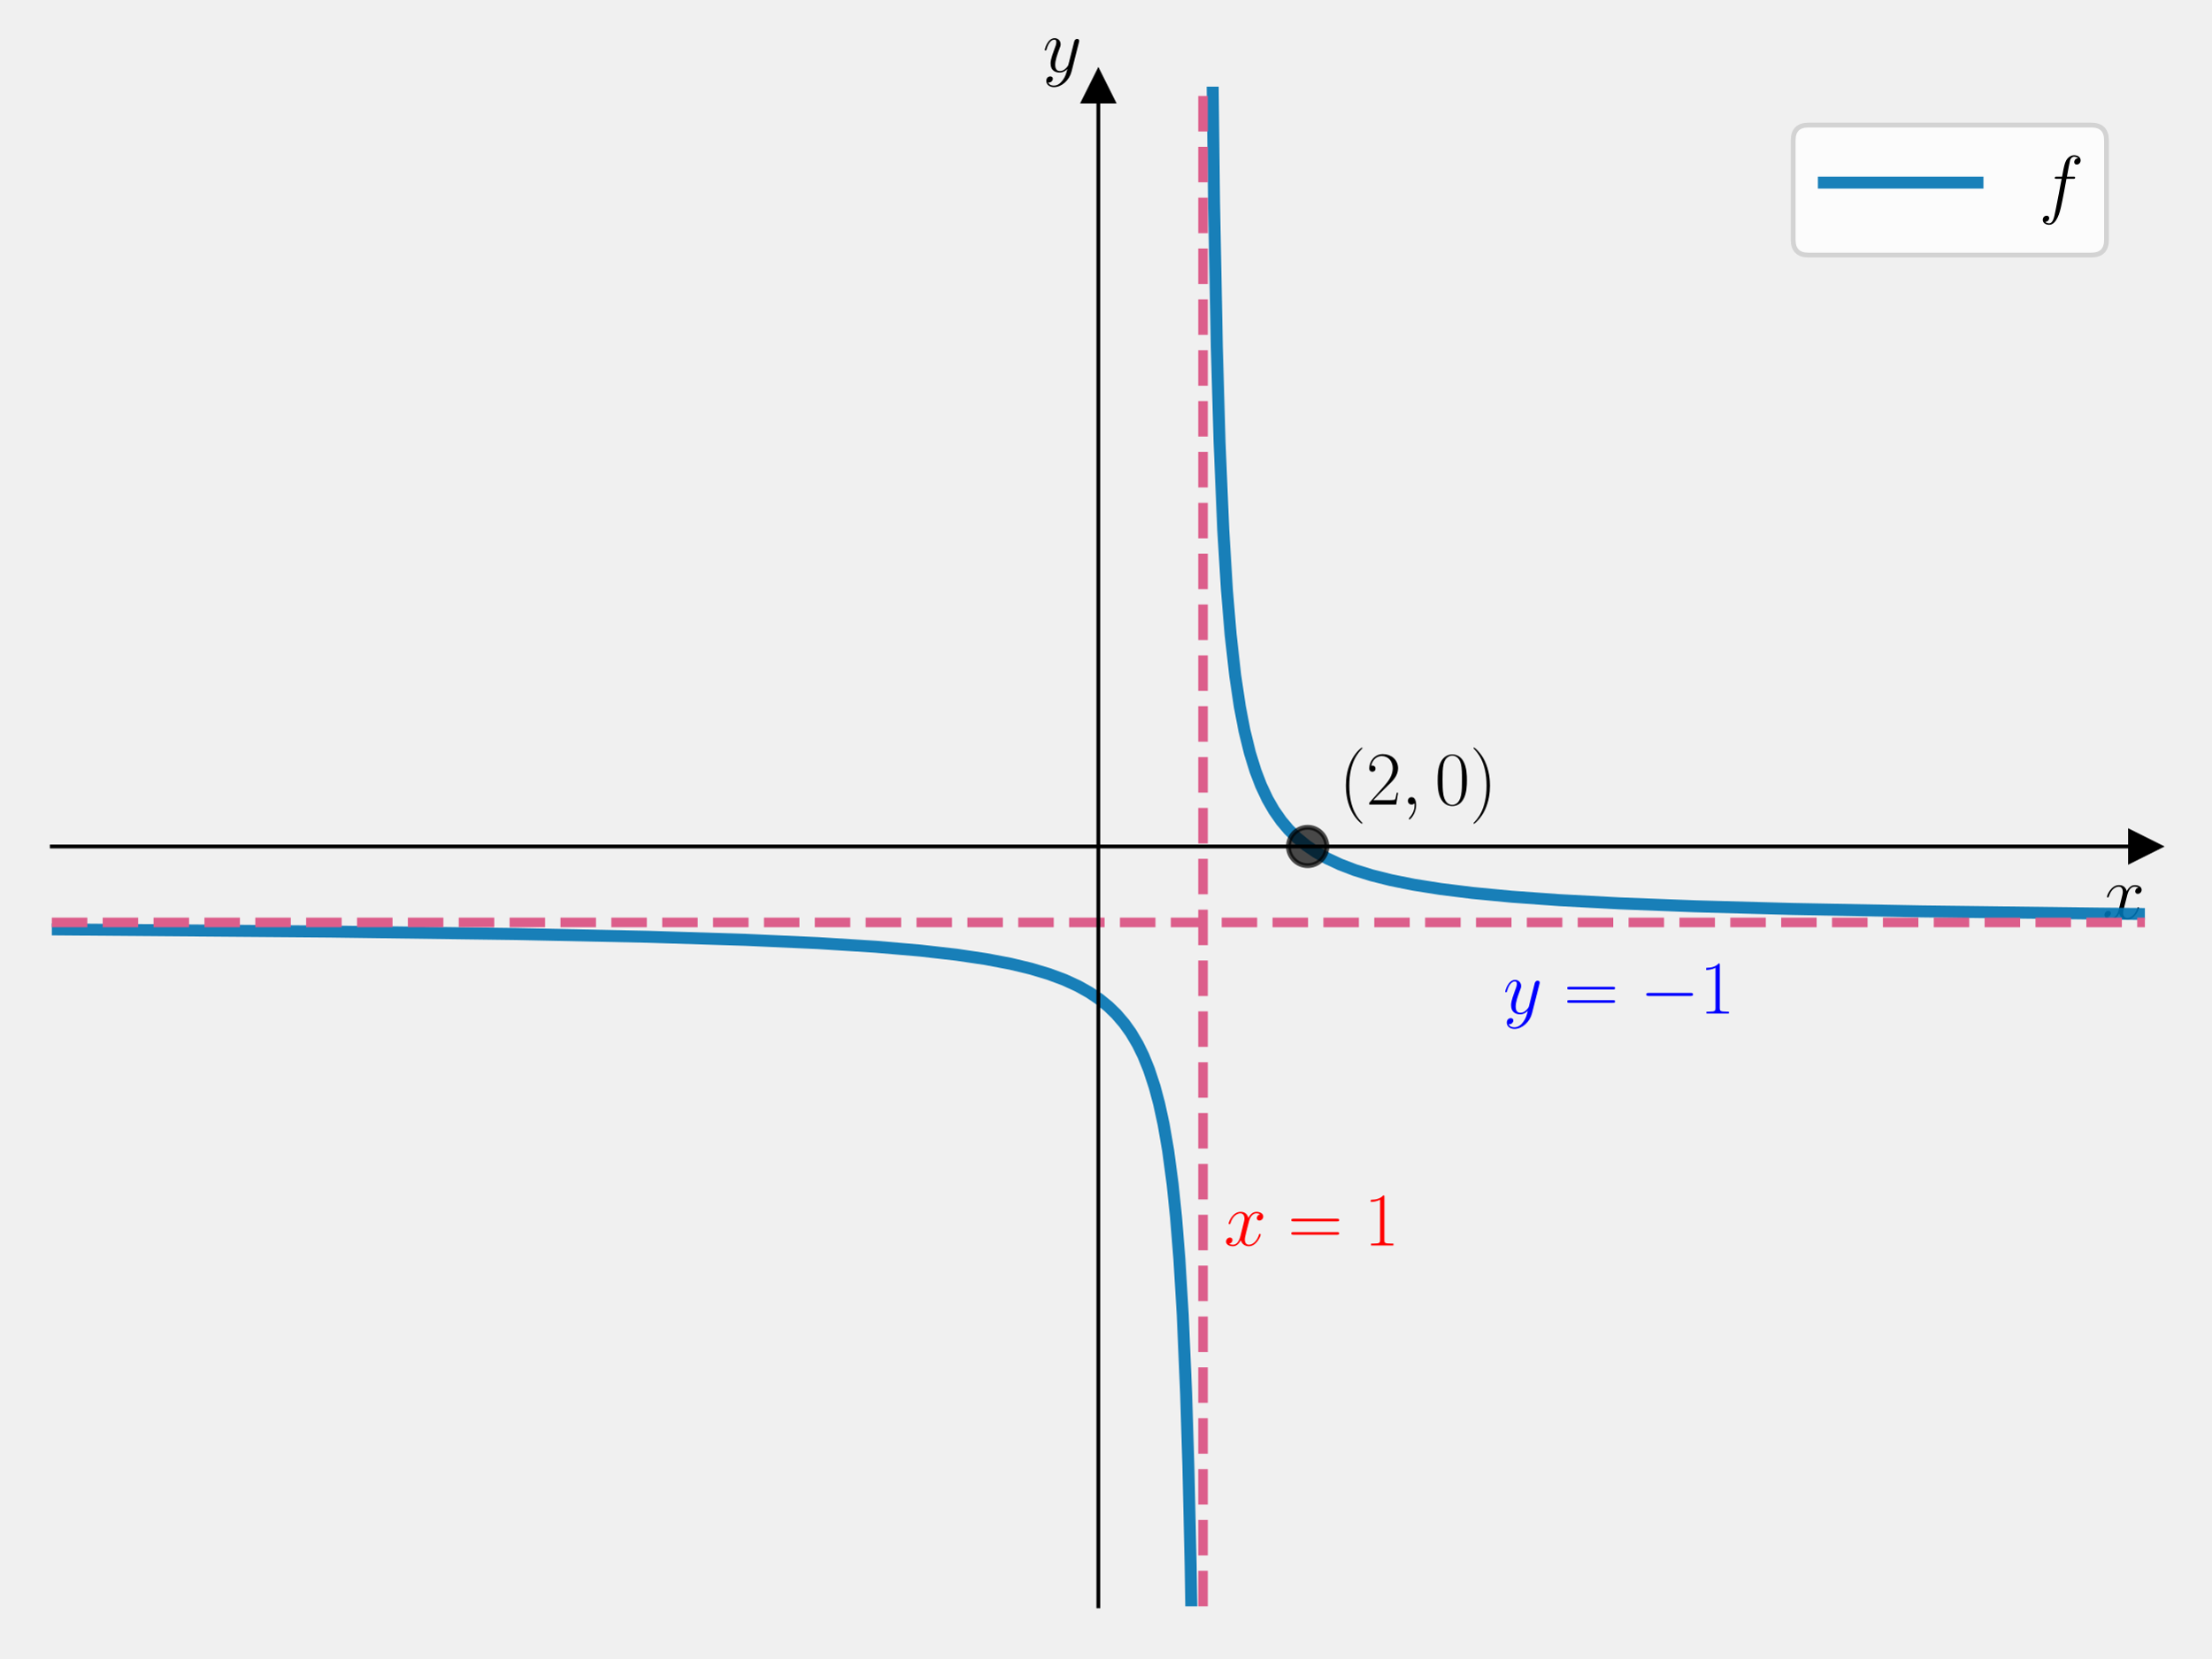
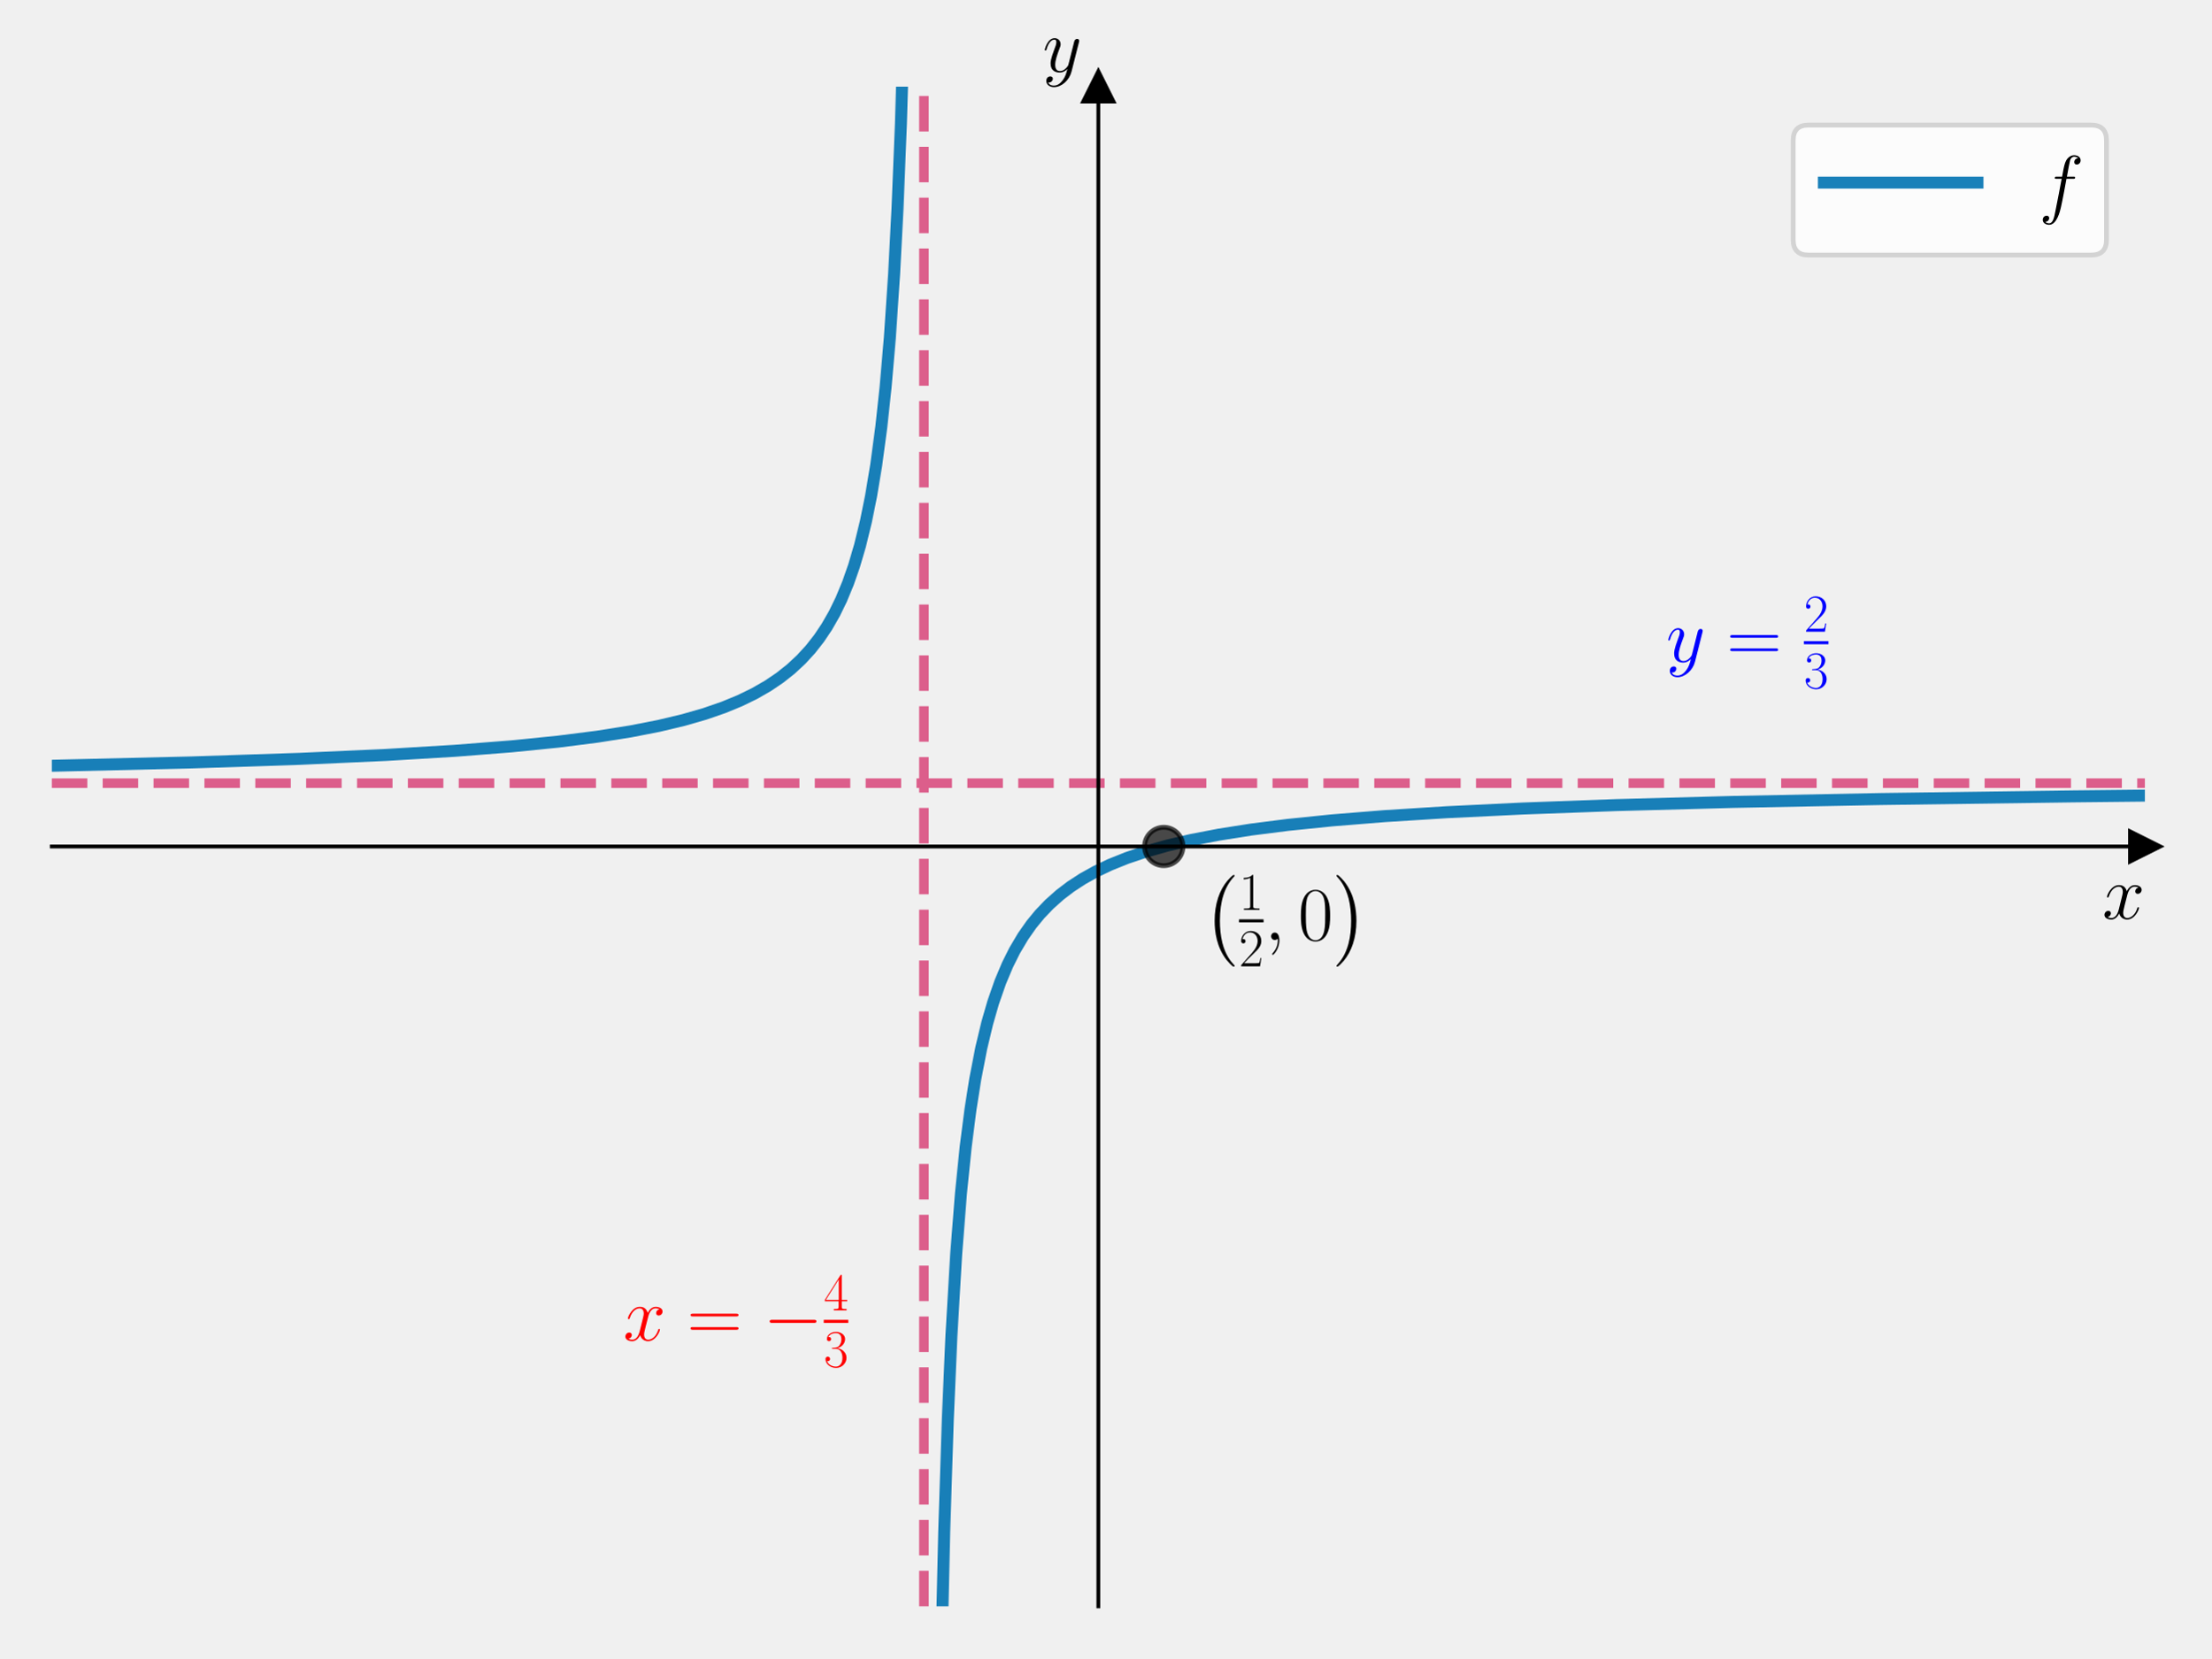
<svg xmlns="http://www.w3.org/2000/svg" xmlns:xlink="http://www.w3.org/1999/xlink" width="460.8pt" height="345.6pt" viewBox="0 0 460.8 345.6" version="1.1">
  <defs>
    <style type="text/css">*{stroke-linejoin: round; stroke-linecap: butt}</style>
  </defs>
  <g id="figure_1">
    <g id="patch_1">
      <path d="M 0 345.6  L 460.8 345.6  L 460.8 0  L 0 0  L 0 345.6  z " style="fill: none" />
    </g>
    <g id="axes_1">
      <g id="patch_2">
        <path d="M 10.8 334.8  L 447 334.8  L 447 18.065  L 10.8 18.065  L 10.8 334.8  z " style="fill: none" />
      </g>
      <g id="matplotlib.axis_1">
        <g id="text_1">
          <g transform="translate(438.1306 191.5019) scale(0.16 -0.16)">
            <defs>
              <path id="CMMI12-78" d="M 3034 2606  C 2829 2567 2752 2414 2752 2293  C 2752 2139 2874 2088 2963 2088  C 3155 2088 3290 2254 3290 2427  C 3290 2695 2982 2816 2714 2816  C 2323 2816 2106 2433 2048 2312  C 1901 2816 1504 2816 1389 2816  C 736 2816 390 1980 390 1839  C 390 1814 416 1782 461 1782  C 512 1782 525 1820 538 1846  C 755 2555 1184 2689 1370 2689  C 1658 2689 1715 2420 1715 2267  C 1715 2127 1677 1980 1600 1673  L 1382 798  C 1286 415 1101 64 762 64  C 730 64 570 64 435 147  C 666 192 717 383 717 460  C 717 588 621 664 499 664  C 346 664 179 530 179 326  C 179 57 480 -64 755 -64  C 1062 -64 1280 179 1414 441  C 1517 64 1837 -64 2074 -64  C 2726 -64 3072 773 3072 913  C 3072 945 3046 971 3008 971  C 2950 971 2944 939 2925 888  C 2752 326 2381 64 2093 64  C 1869 64 1747 230 1747 492  C 1747 632 1773 734 1875 1156  L 2099 2024  C 2195 2408 2413 2689 2707 2689  C 2720 2689 2899 2689 3034 2606  z " transform="scale(0.015625)" />
            </defs>
            <use xlink:href="#CMMI12-78" transform="scale(0.996264)" />
          </g>
        </g>
      </g>
      <g id="matplotlib.axis_2">
        <g id="text_2">
          <g transform="translate(217.2897 14.96506) scale(0.16 -0.16)">
            <defs>
              <path id="CMMI12-79" d="M 1683 -700  C 1510 -939 1261 -1152 947 -1152  C 870 -1152 563 -1152 467 -889  C 486 -895 518 -895 531 -895  C 723 -895 851 -729 851 -582  C 851 -435 730 -384 634 -384  C 531 -384 307 -458 307 -759  C 307 -1071 582 -1286 947 -1286  C 1587 -1286 2234 -700 2413 6  L 3040 2485  C 3046 2517 3059 2556 3059 2594  C 3059 2689 2982 2753 2886 2753  C 2829 2753 2694 2727 2643 2535  L 2170 658  C 2138 543 2138 530 2086 460  C 1958 281 1747 64 1440 64  C 1082 64 1050 415 1050 588  C 1050 952 1222 1443 1395 1903  C 1466 2088 1504 2178 1504 2305  C 1504 2574 1312 2816 998 2816  C 410 2816 173 1890 173 1839  C 173 1814 198 1782 243 1782  C 301 1782 307 1807 333 1897  C 486 2433 730 2689 979 2689  C 1037 2689 1146 2689 1146 2478  C 1146 2312 1075 2127 979 1884  C 666 1047 666 837 666 683  C 666 77 1101 -64 1421 -64  C 1606 -64 1837 -6 2061 230  L 2067 224  C 1971 -147 1907 -392 1683 -700  z " transform="scale(0.015625)" />
            </defs>
            <use xlink:href="#CMMI12-79" transform="scale(0.996264)" />
          </g>
        </g>
      </g>
      <g id="line2d_1">
        <defs>
-           <path id="m93523b3e19" d="M 3 0  L -3 -3  L -3 3  z " style="stroke: #000000; stroke-linejoin: miter" />
+           <path id="m073028a19c" d="M 3 0  L -3 -3  L -3 3  z " style="stroke: #000000; stroke-linejoin: miter" />
        </defs>
        <g>
-           <use xlink:href="#m93523b3e19" x="447" y="176.432" style="stroke: #000000; stroke-linejoin: miter" />
+           <use xlink:href="#m073028a19c" x="447" y="176.432" style="stroke: #000000; stroke-linejoin: miter" />
        </g>
      </g>
      <g id="line2d_2">
        <defs>
-           <path id="mf9231227b6" d="M 0 -3  L -3 3  L 3 3  z " style="stroke: #000000; stroke-linejoin: miter" />
+           <path id="m89c9825e1e" d="M 0 -3  L -3 3  L 3 3  z " style="stroke: #000000; stroke-linejoin: miter" />
        </defs>
        <g>
-           <use xlink:href="#mf9231227b6" x="228.9" y="18.065" style="stroke: #000000; stroke-linejoin: miter" />
+           <use xlink:href="#m89c9825e1e" x="228.9" y="18.065" style="stroke: #000000; stroke-linejoin: miter" />
        </g>
      </g>
      <g id="line2d_3">
-         <path d="M 10.8 193.709  L 68.725 194.167  L 107.655 194.683  L 135.094 195.257  L 155.262 195.888  L 170.505 196.576  L 182.466 197.33  L 191.846 198.137  L 199.351 198.994  L 205.448 199.9  L 210.608 200.882  L 214.829 201.895  L 218.581 203.02  L 221.865 204.243  L 224.679 205.538  L 227.024 206.851  L 229.135 208.278  L 231.011 209.803  L 232.652 211.397  L 234.294 213.309  L 235.701 215.282  L 237.108 217.662  L 238.281 220.058  L 239.453 222.953  L 240.626 226.521  L 241.564 230.034  L 242.502 234.35  L 243.44 239.779  L 244.378 246.818  L 245.082 253.637  L 245.785 262.403  L 246.489 274.092  L 247.192 290.457  L 247.661 305.563  L 248.13 326.162  L 248.466 346.6  L 248.466 346.6  " clip-path="url(#pfac93163b6)" style="fill: none; stroke: #0072b2; stroke-opacity: 0.9; stroke-width: 2.5; stroke-linecap: square" />
+         <path d="M 10.8 159.606  L 39.937 158.913  L 62.5 158.163  L 80.444 157.351  L 94.835 156.485  L 106.561 155.564  L 116.332 154.581  L 124.505 153.541  L 131.434 152.442  L 137.297 151.297  L 142.449 150.069  L 146.89 148.789  L 150.799 147.436  L 154.175 146.046  L 157.195 144.578  L 160.038 142.947  L 162.525 141.266  L 164.834 139.435  L 166.966 137.452  L 168.921 135.32  L 170.697 133.05  L 172.296 130.667  L 173.895 127.876  L 175.317 124.959  L 176.738 121.519  L 177.982 117.958  L 179.225 113.732  L 180.469 108.636  L 181.535 103.352  L 182.601 96.936  L 183.667 88.98  L 184.555 80.73  L 185.443 70.417  L 186.332 57.157  L 187.042 43.469  L 187.753 25.726  L 188.464 1.812  L 188.532 -1  L 188.532 -1  " clip-path="url(#pb225c8bd1a)" style="fill: none; stroke: #0072b2; stroke-opacity: 0.9; stroke-width: 2.5; stroke-linecap: square" />
      </g>
      <g id="line2d_4">
-         <path d="M 252.502 -1  L 253.013 42.26  L 253.588 72.261  L 254.164 92.263  L 254.931 110.446  L 255.699 123.034  L 256.466 132.265  L 257.426 140.837  L 258.385 147.266  L 259.344 152.267  L 260.496 156.973  L 261.647 160.688  L 262.798 163.696  L 264.141 166.553  L 265.485 168.891  L 267.02 171.091  L 268.555 172.913  L 270.281 174.621  L 272.2 176.197  L 274.311 177.634  L 276.613 178.935  L 279.3 180.188  L 282.37 181.359  L 285.823 182.432  L 289.853 183.445  L 294.65 184.408  L 300.214 185.292  L 306.93 186.125  L 314.989 186.896  L 324.966 187.618  L 337.438 188.286  L 353.172 188.898  L 373.511 189.456  L 400.566 189.964  L 437.406 190.419  L 447 190.509  L 447 190.509  " clip-path="url(#pfac93163b6)" style="fill: none; stroke: #0072b2; stroke-opacity: 0.9; stroke-width: 2.5; stroke-linecap: square" />
+         <path d="M 196.152 346.6  L 196.778 319.232  L 197.525 295.833  L 198.271 278.537  L 199.266 261.455  L 200.261 248.782  L 201.256 239.005  L 202.25 231.234  L 203.245 224.908  L 204.489 218.484  L 205.733 213.272  L 206.976 208.958  L 208.469 204.672  L 209.961 201.12  L 211.453 198.129  L 213.195 195.186  L 214.936 192.701  L 216.677 190.575  L 218.667 188.492  L 220.905 186.498  L 223.144 184.796  L 225.631 183.174  L 228.367 181.651  L 231.352 180.235  L 234.834 178.835  L 238.814 177.493  L 243.291 176.235  L 248.265 175.074  L 253.986 173.972  L 260.702 172.914  L 268.412 171.93  L 277.615 170.989  L 288.559 170.105  L 301.493 169.29  L 317.412 168.518  L 336.813 167.807  L 361.188 167.146  L 392.031 166.542  L 432.076 165.989  L 447 165.827  L 447 165.827  " clip-path="url(#pb225c8bd1a)" style="fill: none; stroke: #0072b2; stroke-opacity: 0.9; stroke-width: 2.5; stroke-linecap: square" />
      </g>
      <g id="LineCollection_1">
-         <path d="M 10.8 192.269  L 447 192.269  " clip-path="url(#pfac93163b6)" style="fill: none; stroke-dasharray: 7.4,3.2; stroke-dashoffset: 0; stroke: #dc5e8b; stroke-width: 2" />
+         <path d="M 10.8 163.235  L 447 163.235  " clip-path="url(#pb225c8bd1a)" style="fill: none; stroke-dasharray: 7.4,3.2; stroke-dashoffset: 0; stroke: #dc5e8b; stroke-width: 2" />
      </g>
      <g id="LineCollection_2">
-         <path d="M 250.71 334.8  L 250.71 18.065  " clip-path="url(#pfac93163b6)" style="fill: none; stroke-dasharray: 7.4,3.2; stroke-dashoffset: 0; stroke: #dc5e8b; stroke-width: 2" />
+         <path d="M 192.55 334.8  L 192.55 18.065  " clip-path="url(#pb225c8bd1a)" style="fill: none; stroke-dasharray: 7.4,3.2; stroke-dashoffset: 0; stroke: #dc5e8b; stroke-width: 2" />
      </g>
      <g id="line2d_5">
        <defs>
-           <path id="mbfc207e963" d="M 0 4  C 1.061 4 2.078 3.579 2.828 2.828  C 3.579 2.078 4 1.061 4 0  C 4 -1.061 3.579 -2.078 2.828 -2.828  C 2.078 -3.579 1.061 -4 0 -4  C -1.061 -4 -2.078 -3.579 -2.828 -2.828  C -3.579 -2.078 -4 -1.061 -4 0  C -4 1.061 -3.579 2.078 -2.828 2.828  C -2.078 3.579 -1.061 4 0 4  z " style="stroke: #000000; stroke-opacity: 0.7" />
+           <path id="m2e4adbf7d1" d="M 0 4  C 1.061 4 2.078 3.579 2.828 2.828  C 3.579 2.078 4 1.061 4 0  C 4 -1.061 3.579 -2.078 2.828 -2.828  C 2.078 -3.579 1.061 -4 0 -4  C -1.061 -4 -2.078 -3.579 -2.828 -2.828  C -3.579 -2.078 -4 -1.061 -4 0  C -4 1.061 -3.579 2.078 -2.828 2.828  C -2.078 3.579 -1.061 4 0 4  z " style="stroke: #000000; stroke-opacity: 0.7" />
        </defs>
-         <g clip-path="url(#pfac93163b6)">
-           <use xlink:href="#mbfc207e963" x="272.52" y="176.432" style="fill-opacity: 0.7; stroke: #000000; stroke-opacity: 0.7" />
+         <g clip-path="url(#pb225c8bd1a)">
+           <use xlink:href="#m2e4adbf7d1" x="242.531" y="176.432" style="fill-opacity: 0.7; stroke: #000000; stroke-opacity: 0.7" />
        </g>
      </g>
      <g id="patch_3">
        <path d="M 228.9 334.8  L 228.9 18.065  " style="fill: none; stroke: #000000; stroke-width: 0.8; stroke-linejoin: miter; stroke-linecap: square" />
      </g>
      <g id="patch_4">
        <path d="M 447 334.8  L 447 18.065  " style="fill: none" />
      </g>
      <g id="patch_5">
        <path d="M 10.8 176.432  L 447 176.432  " style="fill: none; stroke: #000000; stroke-width: 0.8; stroke-linejoin: miter; stroke-linecap: square" />
      </g>
      <g id="patch_6">
        <path d="M 10.8 18.065  L 447 18.065  " style="fill: none" />
      </g>
      <g id="text_3">
-         <g style="fill: #0000ff" transform="translate(313.2603 211.257) scale(0.16 -0.16)">
+         <g style="fill: #0000ff" transform="translate(347.2365 137.9421) scale(0.16 -0.16)">
          <defs>
            <path id="CMR17-3d" d="M 4115 2017  C 4211 2017 4307 2017 4307 2125  C 4307 2240 4198 2240 4090 2240  L 512 2240  C 403 2240 294 2240 294 2125  C 294 2017 390 2017 486 2017  L 4115 2017  z M 4090 896  C 4198 896 4307 896 4307 1011  C 4307 1119 4211 1119 4115 1119  L 486 1119  C 390 1119 294 1119 294 1011  C 294 896 403 896 512 896  L 4090 896  z " transform="scale(0.015625)" />
-             <path id="CMSY10-0" d="M 4218 1472  C 4326 1472 4442 1472 4442 1600  C 4442 1728 4326 1728 4218 1728  L 755 1728  C 646 1728 531 1728 531 1600  C 531 1472 646 1472 755 1472  L 4218 1472  z " transform="scale(0.015625)" />
-             <path id="CMR17-31" d="M 1702 4058  C 1702 4192 1696 4192 1606 4192  C 1357 3916 979 3827 621 3827  C 602 3827 570 3827 563 3808  C 557 3795 557 3782 557 3648  C 755 3648 1088 3686 1344 3839  L 1344 461  C 1344 236 1331 160 781 160  L 589 160  L 589 0  C 896 0 1216 0 1523 0  C 1830 0 2150 0 2458 0  L 2458 160  L 2266 160  C 1715 160 1702 230 1702 458  L 1702 4058  z " transform="scale(0.015625)" />
+             <path id="CMR17-32" d="M 2669 989  L 2554 989  C 2490 536 2438 459 2413 420  C 2381 369 1920 369 1830 369  L 602 369  C 832 619 1280 1072 1824 1597  C 2214 1967 2669 2402 2669 3035  C 2669 3790 2067 4224 1395 4224  C 691 4224 262 3604 262 3030  C 262 2780 448 2748 525 2748  C 589 2748 781 2787 781 3010  C 781 3207 614 3264 525 3264  C 486 3264 448 3258 422 3245  C 544 3790 915 4058 1306 4058  C 1862 4058 2227 3617 2227 3035  C 2227 2479 1901 2000 1536 1584  L 262 146  L 262 0  L 2515 0  L 2669 989  z " transform="scale(0.015625)" />
+             <path id="CMR17-33" d="M 1414 2157  C 1984 2157 2234 1662 2234 1090  C 2234 320 1824 25 1453 25  C 1114 25 563 194 390 693  C 422 680 454 680 486 680  C 640 680 755 782 755 948  C 755 1133 614 1216 486 1216  C 378 1216 211 1165 211 926  C 211 335 787 -128 1466 -128  C 2176 -128 2720 430 2720 1085  C 2720 1707 2208 2157 1600 2227  C 2086 2328 2554 2756 2554 3329  C 2554 3820 2048 4179 1472 4179  C 890 4179 378 3829 378 3329  C 378 3110 544 3072 627 3072  C 762 3072 877 3155 877 3321  C 877 3486 762 3569 627 3569  C 602 3569 570 3569 544 3557  C 730 3959 1235 4032 1459 4032  C 1683 4032 2106 3925 2106 3320  C 2106 3143 2080 2828 1862 2550  C 1670 2304 1453 2304 1242 2284  C 1210 2284 1062 2269 1037 2269  C 992 2263 966 2257 966 2208  C 966 2163 973 2157 1101 2157  L 1414 2157  z " transform="scale(0.015625)" />
          </defs>
          <use xlink:href="#CMMI12-79" transform="scale(0.996264)" />
          <use xlink:href="#CMR17-3d" transform="translate(78.81279 0) scale(0.996264)" />
-           <use xlink:href="#CMSY10-0" transform="translate(178.2016 0) scale(0.996264)" />
-           <use xlink:href="#CMR17-31" transform="translate(255.6891 0) scale(0.996264)" />
+           <use xlink:href="#CMR17-32" transform="translate(179.3971 39.2261) scale(0.697382)" />
+           <use xlink:href="#CMR17-33" transform="translate(179.3971 -34.35525) scale(0.697382)" />
+           <path d="M 179.397 22.914  L 211.38 22.914  L 211.38 26.899  L 179.397 26.899  L 179.397 22.914  z " />
        </g>
      </g>
      <g id="text_4">
-         <g style="fill: #ff0000" transform="translate(255.072 259.6012) scale(0.16 -0.16)">
+         <g style="fill: #ff0000" transform="translate(129.8815 279.3972) scale(0.16 -0.16)">
+           <defs>
+             <path id="CMSY10-0" d="M 4218 1472  C 4326 1472 4442 1472 4442 1600  C 4442 1728 4326 1728 4218 1728  L 755 1728  C 646 1728 531 1728 531 1600  C 531 1472 646 1472 755 1472  L 4218 1472  z " transform="scale(0.015625)" />
+             <path id="CMR17-34" d="M 2150 4122  C 2150 4256 2144 4256 2029 4256  L 128 1254  L 128 1088  L 1779 1088  L 1779 457  C 1779 224 1766 160 1318 160  L 1197 160  L 1197 0  C 1402 0 1747 0 1965 0  C 2182 0 2528 0 2733 0  L 2733 160  L 2611 160  C 2163 160 2150 224 2150 457  L 2150 1088  L 2803 1088  L 2803 1254  L 2150 1254  L 2150 4122  z M 1798 3703  L 1798 1254  L 256 1254  L 1798 3703  z " transform="scale(0.015625)" />
+           </defs>
          <use xlink:href="#CMMI12-78" transform="scale(0.996264)" />
          <use xlink:href="#CMR17-3d" transform="translate(83.10807 0) scale(0.996264)" />
-           <use xlink:href="#CMR17-31" transform="translate(182.4969 0) scale(0.996264)" />
+           <use xlink:href="#CMSY10-0" transform="translate(182.4969 0) scale(0.996264)" />
+           <use xlink:href="#CMR17-34" transform="translate(261.1798 39.2261) scale(0.697382)" />
+           <use xlink:href="#CMR17-33" transform="translate(261.1798 -34.35525) scale(0.697382)" />
+           <path d="M 261.18 22.914  L 293.163 22.914  L 293.163 26.899  L 261.18 26.899  L 261.18 22.914  z " />
        </g>
      </g>
      <g id="text_5">
-         <g transform="translate(279.063 167.6962) scale(0.16 -0.16)">
+         <g transform="translate(250.71 195.9203) scale(0.16 -0.16)">
          <defs>
-             <path id="CMR17-28" d="M 1958 -1561  C 1958 -1555 1958 -1542 1939 -1523  C 1645 -1224 858 -407 858 1581  C 858 3569 1632 4379 1946 4697  C 1946 4704 1958 4717 1958 4736  C 1958 4755 1939 4768 1914 4768  C 1843 4768 1299 4296 986 3594  C 666 2887 576 2199 576 1588  C 576 1128 621 351 1005 -471  C 1312 -1135 1837 -1600 1914 -1600  C 1946 -1600 1958 -1587 1958 -1561  z " transform="scale(0.015625)" />
-             <path id="CMR17-32" d="M 2669 989  L 2554 989  C 2490 536 2438 459 2413 420  C 2381 369 1920 369 1830 369  L 602 369  C 832 619 1280 1072 1824 1597  C 2214 1967 2669 2402 2669 3035  C 2669 3790 2067 4224 1395 4224  C 691 4224 262 3604 262 3030  C 262 2780 448 2748 525 2748  C 589 2748 781 2787 781 3010  C 781 3207 614 3264 525 3264  C 486 3264 448 3258 422 3245  C 544 3790 915 4058 1306 4058  C 1862 4058 2227 3617 2227 3035  C 2227 2479 1901 2000 1536 1584  L 262 146  L 262 0  L 2515 0  L 2669 989  z " transform="scale(0.015625)" />
+             <path id="CMEX10-0" d="M 2643 -7354  C 2643 -7328 2630 -7315 2618 -7296  C 2323 -6982 1888 -6464 1619 -5421  C 1472 -4838 1414 -4179 1414 -3584  C 1414 -1901 1818 -723 2586 109  C 2643 166 2643 179 2643 192  C 2643 256 2592 256 2566 256  C 2470 256 2125 -128 2042 -224  C 1389 -998 973 -2150 973 -3578  C 973 -4486 1133 -5773 1971 -6854  C 2035 -6931 2451 -7418 2566 -7418  C 2592 -7418 2643 -7418 2643 -7354  z " transform="scale(0.015625)" />
+             <path id="CMR17-31" d="M 1702 4058  C 1702 4192 1696 4192 1606 4192  C 1357 3916 979 3827 621 3827  C 602 3827 570 3827 563 3808  C 557 3795 557 3782 557 3648  C 755 3648 1088 3686 1344 3839  L 1344 461  C 1344 236 1331 160 781 160  L 589 160  L 589 0  C 896 0 1216 0 1523 0  C 1830 0 2150 0 2458 0  L 2458 160  L 2266 160  C 1715 160 1702 230 1702 458  L 1702 4058  z " transform="scale(0.015625)" />
            <path id="CMMI12-3b" d="M 1248 -31  C 1248 343 1126 619 864 619  C 659 619 557 453 557 313  C 557 172 653 0 870 0  C 954 0 1024 26 1082 83  C 1094 96 1101 96 1107 96  C 1120 96 1120 5 1120 -27  C 1120 -240 1082 -659 710 -1080  C 640 -1157 640 -1170 640 -1183  C 640 -1216 672 -1248 704 -1248  C 755 -1248 1248 -771 1248 -31  z " transform="scale(0.015625)" />
            <path id="CMR17-30" d="M 2688 2025  C 2688 2416 2682 3080 2413 3591  C 2176 4039 1798 4198 1466 4198  C 1158 4198 768 4058 525 3597  C 269 3118 243 2524 243 2025  C 243 1661 250 1106 448 619  C 723 -39 1216 -128 1466 -128  C 1760 -128 2208 -7 2470 600  C 2662 1042 2688 1559 2688 2025  z M 1466 -26  C 1056 -26 813 325 723 812  C 653 1188 653 1738 653 2096  C 653 2588 653 2997 736 3387  C 858 3929 1216 4096 1466 4096  C 1728 4096 2067 3923 2189 3400  C 2272 3036 2278 2607 2278 2096  C 2278 1680 2278 1169 2202 792  C 2067 95 1690 -26 1466 -26  z " transform="scale(0.015625)" />
-             <path id="CMR17-29" d="M 1683 1581  C 1683 2040 1638 2817 1254 3639  C 947 4303 422 4768 346 4768  C 326 4768 301 4761 301 4729  C 301 4717 307 4710 314 4697  C 621 4378 1402 3568 1402 1584  C 1402 -407 627 -1217 314 -1537  C 307 -1549 301 -1556 301 -1568  C 301 -1600 326 -1600 346 -1600  C 416 -1600 960 -1128 1274 -426  C 1594 281 1683 969 1683 1581  z " transform="scale(0.015625)" />
+             <path id="CMEX10-1" d="M 1952 -3584  C 1952 -2675 1792 -1389 954 -307  C 890 -230 474 256 358 256  C 326 256 282 243 282 192  C 282 166 294 147 320 128  C 627 -205 1043 -723 1306 -1741  C 1453 -2323 1510 -2982 1510 -3578  C 1510 -4224 1453 -4877 1286 -5504  C 1043 -6400 666 -6912 339 -7270  C 282 -7328 282 -7341 282 -7354  C 282 -7405 326 -7418 358 -7418  C 454 -7418 806 -7027 883 -6938  C 1536 -6163 1952 -5011 1952 -3584  z " transform="scale(0.015625)" />
          </defs>
-           <use xlink:href="#CMR17-28" transform="scale(0.996264)" />
-           <use xlink:href="#CMR17-32" transform="translate(35.28077 0) scale(0.996264)" />
-           <use xlink:href="#CMMI12-3b" transform="translate(80.97124 0) scale(0.996264)" />
-           <use xlink:href="#CMR17-30" transform="translate(124.6728 0) scale(0.996264)" />
-           <use xlink:href="#CMR17-29" transform="translate(170.3633 0) scale(0.996264)" />
+           <use xlink:href="#CMEX10-0" transform="translate(0 80.69808) scale(0.996264)" />
+           <use xlink:href="#CMR17-31" transform="translate(46.85787 39.2261) scale(0.697382)" />
+           <use xlink:href="#CMR17-32" transform="translate(46.85787 -34.35525) scale(0.697382)" />
+           <use xlink:href="#CMMI12-3b" transform="translate(80.03656 0) scale(0.996264)" />
+           <use xlink:href="#CMR17-30" transform="translate(123.7381 0) scale(0.996264)" />
+           <use xlink:href="#CMEX10-1" transform="translate(169.4286 80.69808) scale(0.996264)" />
+           <path d="M 46.858 22.914  L 78.841 22.914  L 78.841 26.899  L 46.858 26.899  L 46.858 22.914  z " />
        </g>
      </g>
      <g id="legend_1">
        <g id="patch_7">
          <path d="M 376.907 53.164  L 435.8 53.164  Q 439 53.164 439 49.964  L 439 29.265  Q 439 26.065 435.8 26.065  L 376.907 26.065  Q 373.707 26.065 373.707 29.265  L 373.707 49.964  Q 373.707 53.164 376.907 53.164  z " style="fill: #ffffff; opacity: 0.8; stroke: #cccccc; stroke-linejoin: miter" />
        </g>
        <g id="line2d_6">
          <path d="M 380.107 38.065  L 396.107 38.065  L 412.107 38.065  " style="fill: none; stroke: #0072b2; stroke-opacity: 0.9; stroke-width: 2.5; stroke-linecap: square" />
        </g>
        <g id="text_6">
          <g transform="translate(424.9067 43.66453) scale(0.16 -0.16)">
            <defs>
              <path id="CMMI12-66" d="M 2854 2566  C 2982 2566 3034 2566 3034 2688  C 3034 2752 2982 2752 2867 2752  L 2349 2752  C 2470 3429 2560 3897 2611 4107  C 2650 4265 2784 4416 2950 4416  C 3085 4416 3219 4358 3283 4298  C 3034 4272 2957 4082 2957 3969  C 2957 3837 3053 3759 3174 3759  C 3302 3759 3494 3870 3494 4119  C 3494 4393 3226 4544 2944 4544  C 2669 4544 2400 4334 2272 4078  C 2157 3848 2093 3611 1946 2752  L 1517 2752  C 1395 2752 1331 2752 1331 2637  C 1331 2566 1370 2566 1498 2566  L 1907 2566  C 1792 1976 1530 542 1382 -137  C 1274 -689 1178 -1152 858 -1152  C 838 -1152 653 -1152 538 -1031  C 864 -1005 864 -726 864 -720  C 864 -593 768 -517 646 -517  C 518 -517 326 -625 326 -867  C 326 -1140 608 -1280 858 -1280  C 1510 -1280 1779 -118 1850 199  C 1965 688 2278 2376 2310 2566  L 2854 2566  z " transform="scale(0.015625)" />
            </defs>
            <use xlink:href="#CMMI12-66" transform="scale(0.996264)" />
          </g>
        </g>
      </g>
    </g>
  </g>
  <defs>
-     <clipPath id="pfac93163b6">
+     <clipPath id="pb225c8bd1a">
      <rect x="10.8" y="18.065" width="436.2" height="316.735" />
    </clipPath>
  </defs>
</svg>
